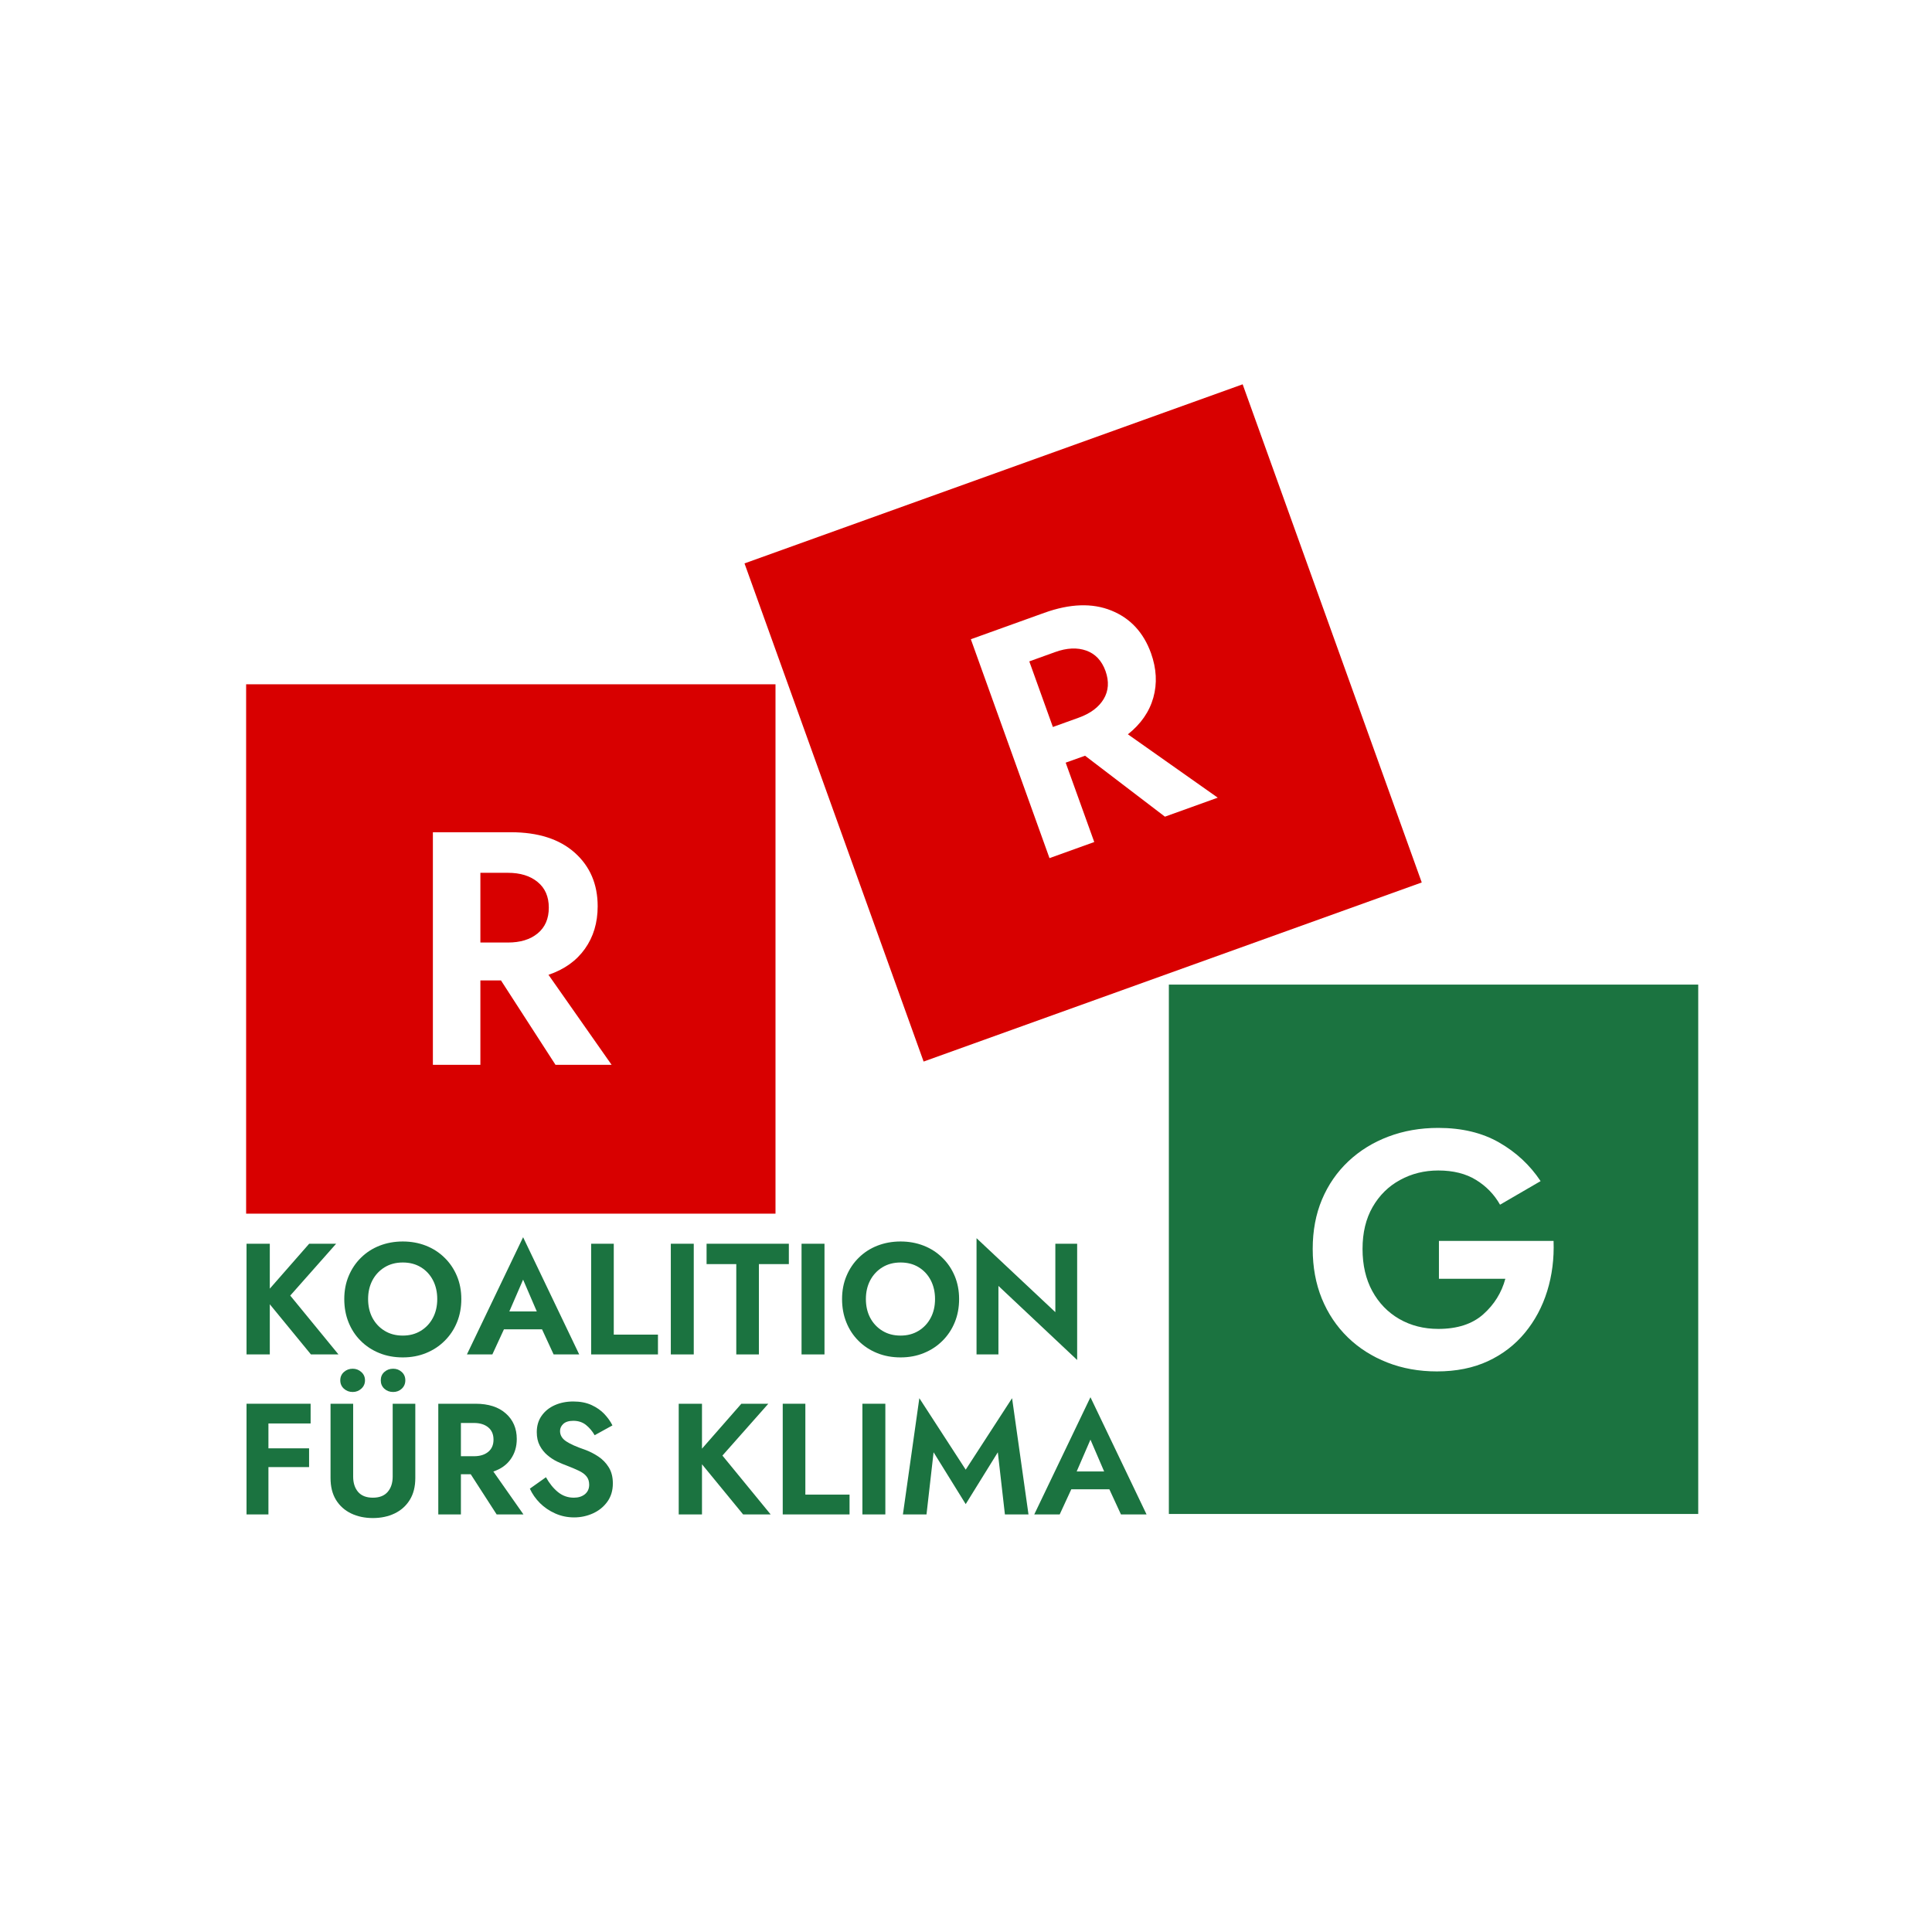
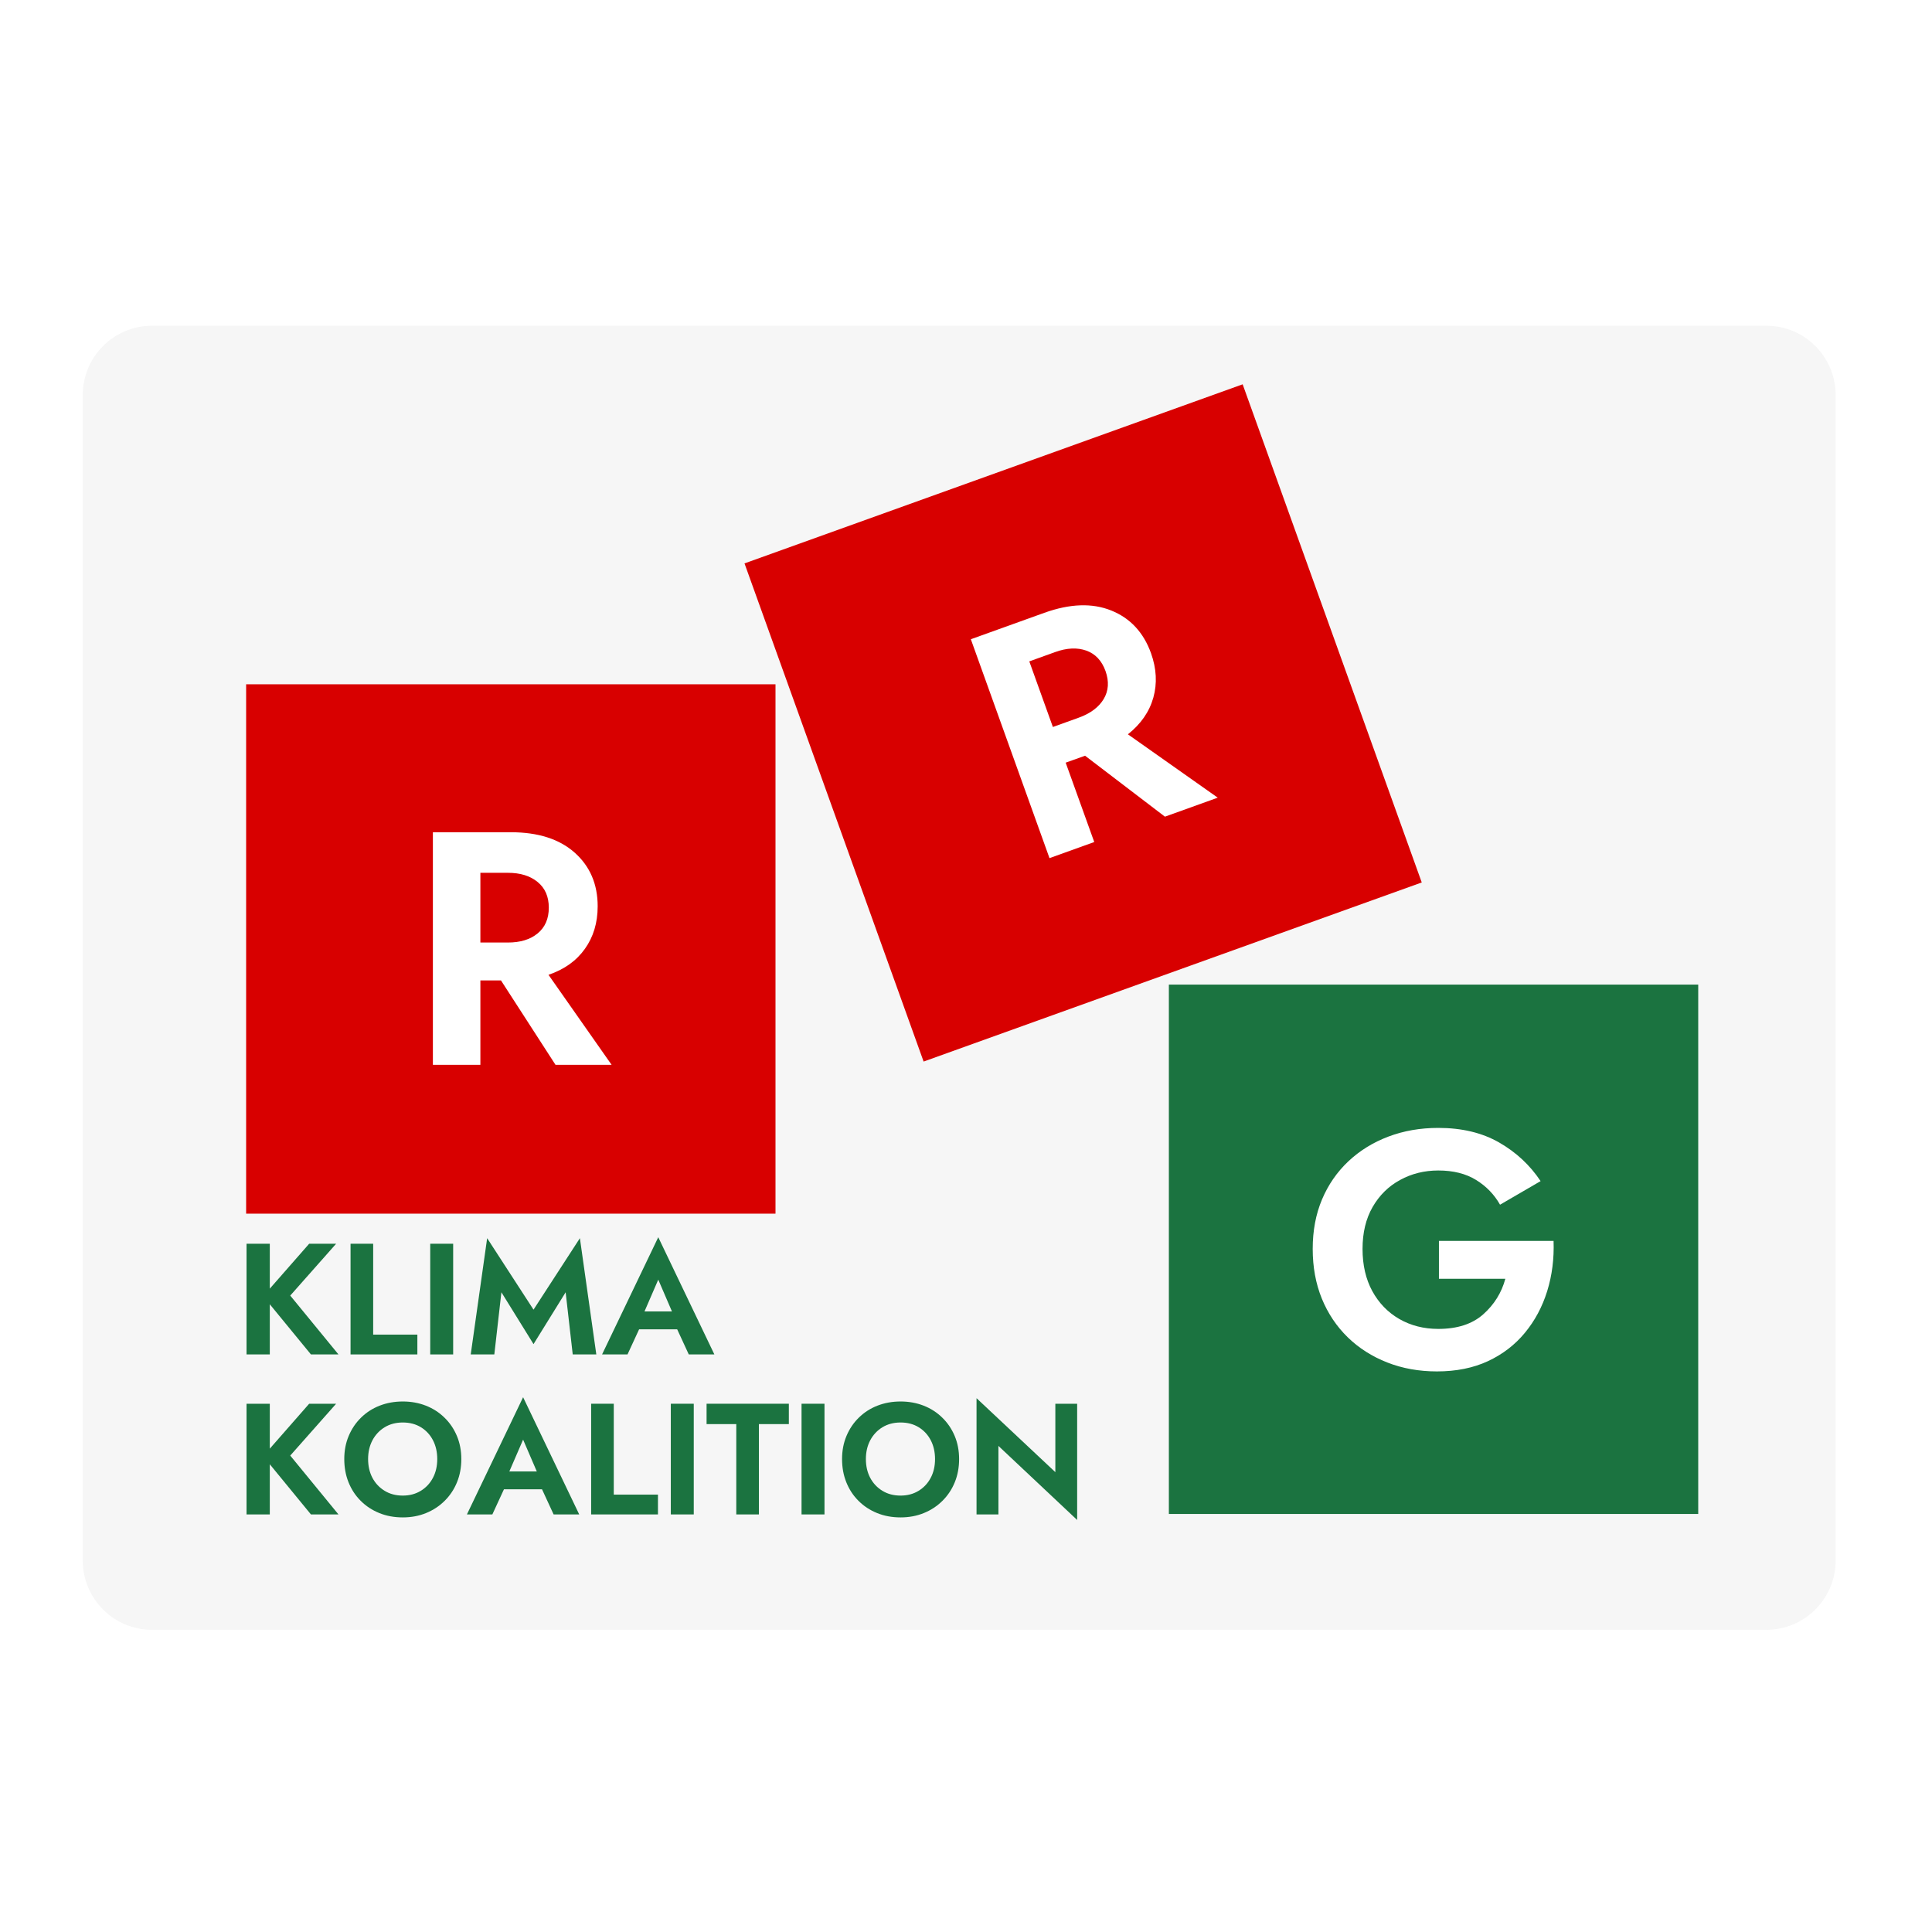
<svg xmlns="http://www.w3.org/2000/svg" xmlns:xlink="http://www.w3.org/1999/xlink" width="375pt" height="375pt" viewBox="0 0 375 375" version="1.2">
  <defs>
    <g>
      <symbol overflow="visible" id="glyph0-0">
        <path style="stroke:none;" d="M 7.391 11.031 L -14.422 -49.641 L 9.844 -58.359 L 31.656 2.312 Z M 9.344 6.906 L 27.547 0.359 L 7.922 -54.234 L -10.281 -47.688 Z M 9.344 6.906 " />
      </symbol>
      <symbol overflow="visible" id="glyph0-1">
        <path style="stroke:none;" d="M -10.656 -44.141 L 3.594 -49.266 C 8.57 -51.055 12.906 -51.207 16.594 -49.719 C 20.281 -48.238 22.852 -45.477 24.312 -41.438 C 25.383 -38.438 25.535 -35.562 24.766 -32.812 C 23.992 -30.062 22.348 -27.688 19.828 -25.688 L 37.266 -13.391 L 27.016 -9.703 L 11.516 -21.531 L 7.75 -20.188 L 13.297 -4.781 L 4.609 -1.656 Z M 5.719 -41.656 L 0.688 -39.844 L 5.266 -27.109 L 10.297 -28.922 C 12.555 -29.734 14.164 -30.938 15.125 -32.531 C 16.082 -34.133 16.203 -35.945 15.484 -37.969 C 14.754 -39.988 13.508 -41.312 11.75 -41.938 C 9.988 -42.562 7.977 -42.469 5.719 -41.656 Z M 5.719 -41.656 " />
      </symbol>
      <symbol overflow="visible" id="glyph1-0">
        <path style="stroke:none;" d="M 3.219 12.891 L 3.219 -51.594 L 29.016 -51.594 L 29.016 12.891 Z M 6.453 9.672 L 25.797 9.672 L 25.797 -48.359 L 6.453 -48.359 Z M 6.453 9.672 " />
      </symbol>
      <symbol overflow="visible" id="glyph1-1">
        <path style="stroke:none;" d="M 4.906 -45.141 L 20.047 -45.141 C 25.336 -45.141 29.469 -43.816 32.438 -41.172 C 35.406 -38.523 36.891 -35.055 36.891 -30.766 C 36.891 -27.578 36.062 -24.82 34.406 -22.5 C 32.75 -20.176 30.395 -18.5 27.344 -17.469 L 39.594 0 L 28.703 0 L 18.125 -16.375 L 14.125 -16.375 L 14.125 0 L 4.906 0 Z M 19.469 -37.266 L 14.125 -37.266 L 14.125 -23.734 L 19.469 -23.734 C 21.875 -23.734 23.797 -24.32 25.234 -25.5 C 26.68 -26.688 27.406 -28.352 27.406 -30.5 C 27.406 -32.645 26.68 -34.305 25.234 -35.484 C 23.797 -36.672 21.875 -37.266 19.469 -37.266 Z M 19.469 -37.266 " />
      </symbol>
      <symbol overflow="visible" id="glyph1-2">
        <path style="stroke:none;" d="M 26.828 -16.766 L 26.828 -24.109 L 49.078 -24.109 C 49.203 -20.672 48.789 -17.426 47.844 -14.375 C 46.895 -11.32 45.453 -8.625 43.516 -6.281 C 41.586 -3.938 39.191 -2.098 36.328 -0.766 C 33.473 0.555 30.176 1.219 26.438 1.219 C 22.957 1.219 19.742 0.641 16.797 -0.516 C 13.848 -1.672 11.289 -3.301 9.125 -5.406 C 6.957 -7.52 5.281 -10.023 4.094 -12.922 C 2.914 -15.828 2.328 -19.039 2.328 -22.562 C 2.328 -26.094 2.926 -29.285 4.125 -32.141 C 5.332 -35.004 7.039 -37.477 9.25 -39.562 C 11.469 -41.645 14.055 -43.242 17.016 -44.359 C 19.984 -45.484 23.211 -46.047 26.703 -46.047 C 31.297 -46.047 35.238 -45.098 38.531 -43.203 C 41.82 -41.316 44.5 -38.82 46.562 -35.719 L 38.688 -31.141 C 37.57 -33.117 36.023 -34.719 34.047 -35.938 C 32.066 -37.164 29.617 -37.781 26.703 -37.781 C 23.992 -37.781 21.52 -37.164 19.281 -35.938 C 17.039 -34.719 15.266 -32.969 13.953 -30.688 C 12.648 -28.414 12 -25.707 12 -22.562 C 12 -19.426 12.629 -16.695 13.891 -14.375 C 15.16 -12.051 16.91 -10.242 19.141 -8.953 C 21.379 -7.672 23.898 -7.031 26.703 -7.031 C 30.391 -7.031 33.297 -7.973 35.422 -9.859 C 37.555 -11.754 38.988 -14.055 39.719 -16.766 Z M 26.828 -16.766 " />
      </symbol>
      <symbol overflow="visible" id="glyph2-0">
        <path style="stroke:none;" d="M 1.531 6.141 L 1.531 -24.562 L 13.812 -24.562 L 13.812 6.141 Z M 3.062 4.609 L 12.281 4.609 L 12.281 -23.031 L 3.062 -23.031 Z M 3.062 4.609 " />
      </symbol>
      <symbol overflow="visible" id="glyph2-1">
        <path style="stroke:none;" d="M 2.328 -21.484 L 6.844 -21.484 L 6.844 -12.766 L 14.484 -21.484 L 19.719 -21.484 L 10.812 -11.422 L 20.172 0 L 14.828 0 L 6.844 -9.734 L 6.844 0 L 2.328 0 Z M 2.328 -21.484 " />
      </symbol>
      <symbol overflow="visible" id="glyph2-2">
+         <path style="stroke:none;" d="M 2.328 -21.484 L 6.719 -21.484 L 6.719 -3.844 L 15.297 -3.844 L 15.297 0 L 2.328 0 Z M 2.328 -21.484 " />
+       </symbol>
+       <symbol overflow="visible" id="glyph2-3">
+         <path style="stroke:none;" d="M 2.328 -21.484 L 6.781 -21.484 L 6.781 0 L 2.328 0 Z M 2.328 -21.484 " />
+       </symbol>
+       <symbol overflow="visible" id="glyph2-4">
+         <path style="stroke:none;" d="M 7.062 -12.062 L 5.688 0 L 1.109 0 L 4.297 -22.562 L 13.297 -8.688 L 22.297 -22.562 L 25.484 0 L 20.906 0 L 19.531 -12.062 L 13.297 -2 Z M 7.062 -12.062 " />
+       </symbol>
+       <symbol overflow="visible" id="glyph2-5">
+         <path style="stroke:none;" d="M 16.859 0 L 14.609 -4.875 L 7.219 -4.875 L 4.969 0 L 0.031 0 L 10.938 -22.75 L 21.828 0 Z M 10.938 -14.516 L 8.266 -8.344 L 13.594 -8.344 Z M 10.938 -14.516 " />
+       </symbol>
+       <symbol overflow="visible" id="glyph2-6">
        <path style="stroke:none;" d="M 1.109 -10.75 C 1.109 -12.383 1.395 -13.879 1.969 -15.234 C 2.539 -16.598 3.336 -17.781 4.359 -18.781 C 5.379 -19.789 6.582 -20.566 7.969 -21.109 C 9.352 -21.648 10.852 -21.922 12.469 -21.922 C 14.082 -21.922 15.578 -21.648 16.953 -21.109 C 18.336 -20.566 19.539 -19.789 20.562 -18.781 C 21.594 -17.781 22.395 -16.598 22.969 -15.234 C 23.539 -13.879 23.828 -12.383 23.828 -10.75 C 23.828 -9.113 23.547 -7.609 22.984 -6.234 C 22.422 -4.859 21.625 -3.66 20.594 -2.641 C 19.57 -1.617 18.367 -0.828 16.984 -0.266 C 15.609 0.297 14.102 0.578 12.469 0.578 C 10.812 0.578 9.289 0.297 7.906 -0.266 C 6.52 -0.828 5.316 -1.617 4.297 -2.641 C 3.273 -3.66 2.488 -4.859 1.938 -6.234 C 1.383 -7.609 1.109 -9.113 1.109 -10.75 Z M 5.734 -10.75 C 5.734 -9.375 6.016 -8.156 6.578 -7.094 C 7.148 -6.031 7.941 -5.191 8.953 -4.578 C 9.961 -3.961 11.133 -3.656 12.469 -3.656 C 13.781 -3.656 14.941 -3.961 15.953 -4.578 C 16.961 -5.191 17.75 -6.031 18.312 -7.094 C 18.875 -8.156 19.156 -9.375 19.156 -10.75 C 19.156 -12.113 18.879 -13.328 18.328 -14.391 C 17.773 -15.461 16.992 -16.305 15.984 -16.922 C 14.984 -17.535 13.812 -17.844 12.469 -17.844 C 11.133 -17.844 9.961 -17.535 8.953 -16.922 C 7.941 -16.305 7.148 -15.461 6.578 -14.391 C 6.016 -13.328 5.734 -12.113 5.734 -10.75 Z M 5.734 -10.75 " />
      </symbol>
-       <symbol overflow="visible" id="glyph2-3">
-         <path style="stroke:none;" d="M 16.859 0 L 14.609 -4.875 L 7.219 -4.875 L 4.969 0 L 0.031 0 L 10.938 -22.75 L 21.828 0 Z M 10.938 -14.516 L 8.266 -8.344 L 13.594 -8.344 Z M 10.938 -14.516 " />
-       </symbol>
-       <symbol overflow="visible" id="glyph2-4">
-         <path style="stroke:none;" d="M 2.328 -21.484 L 6.719 -21.484 L 6.719 -3.844 L 15.297 -3.844 L 15.297 0 L 2.328 0 Z M 2.328 -21.484 " />
-       </symbol>
-       <symbol overflow="visible" id="glyph2-5">
-         <path style="stroke:none;" d="M 2.328 -21.484 L 6.781 -21.484 L 6.781 0 L 2.328 0 Z M 2.328 -21.484 " />
-       </symbol>
-       <symbol overflow="visible" id="glyph2-6">
+       <symbol overflow="visible" id="glyph2-7">
        <path style="stroke:none;" d="M 0.188 -17.531 L 0.188 -21.484 L 16.156 -21.484 L 16.156 -17.531 L 10.344 -17.531 L 10.344 0 L 5.953 0 L 5.953 -17.531 Z M 0.188 -17.531 " />
      </symbol>
-       <symbol overflow="visible" id="glyph2-7">
+       <symbol overflow="visible" id="glyph2-8">
        <path style="stroke:none;" d="M 17.625 -21.484 L 21.859 -21.484 L 21.859 1.078 L 6.578 -13.297 L 6.578 0 L 2.328 0 L 2.328 -22.562 L 17.625 -8.203 Z M 17.625 -21.484 " />
      </symbol>
-       <symbol overflow="visible" id="glyph2-8">
-         <path style="stroke:none;" d="M 2.328 -21.484 L 14.766 -21.484 L 14.766 -17.656 L 6.578 -17.656 L 6.578 -12.828 L 14.469 -12.828 L 14.469 -9.188 L 6.578 -9.188 L 6.578 0 L 2.328 0 Z M 2.328 -21.484 " />
-       </symbol>
-       <symbol overflow="visible" id="glyph2-9">
-         <path style="stroke:none;" d="M 11.938 -26.031 C 11.938 -26.688 12.164 -27.223 12.625 -27.641 C 13.094 -28.066 13.664 -28.281 14.344 -28.281 C 15 -28.281 15.555 -28.066 16.016 -27.641 C 16.473 -27.223 16.703 -26.688 16.703 -26.031 C 16.703 -25.375 16.473 -24.832 16.016 -24.406 C 15.555 -23.977 15 -23.766 14.344 -23.766 C 13.664 -23.766 13.094 -23.977 12.625 -24.406 C 12.164 -24.832 11.938 -25.375 11.938 -26.031 Z M 4.078 -26.031 C 4.078 -26.688 4.312 -27.223 4.781 -27.641 C 5.258 -28.066 5.828 -28.281 6.484 -28.281 C 7.129 -28.281 7.688 -28.066 8.156 -27.641 C 8.633 -27.223 8.875 -26.688 8.875 -26.031 C 8.875 -25.375 8.633 -24.832 8.156 -24.406 C 7.688 -23.977 7.129 -23.766 6.484 -23.766 C 5.828 -23.766 5.258 -23.977 4.781 -24.406 C 4.312 -24.832 4.078 -25.375 4.078 -26.031 Z M 2.188 -21.484 L 6.578 -21.484 L 6.578 -7.344 C 6.578 -6.113 6.895 -5.125 7.531 -4.375 C 8.176 -3.625 9.133 -3.25 10.406 -3.25 C 11.676 -3.25 12.633 -3.625 13.281 -4.375 C 13.926 -5.125 14.25 -6.113 14.25 -7.344 L 14.25 -21.484 L 18.641 -21.484 L 18.641 -7.062 C 18.641 -5.383 18.281 -3.969 17.562 -2.812 C 16.844 -1.656 15.863 -0.781 14.625 -0.188 C 13.383 0.406 11.977 0.703 10.406 0.703 C 8.832 0.703 7.426 0.406 6.188 -0.188 C 4.945 -0.781 3.969 -1.656 3.25 -2.812 C 2.539 -3.969 2.188 -5.383 2.188 -7.062 Z M 2.188 -21.484 " />
-       </symbol>
-       <symbol overflow="visible" id="glyph2-10">
-         <path style="stroke:none;" d="M 2.328 -21.484 L 9.547 -21.484 C 12.066 -21.484 14.031 -20.852 15.438 -19.594 C 16.852 -18.344 17.562 -16.691 17.562 -14.641 C 17.562 -13.129 17.164 -11.82 16.375 -10.719 C 15.594 -9.613 14.473 -8.816 13.016 -8.328 L 18.859 0 L 13.656 0 L 8.625 -7.797 L 6.719 -7.797 L 6.719 0 L 2.328 0 Z M 9.266 -17.75 L 6.719 -17.75 L 6.719 -11.297 L 9.266 -11.297 C 10.41 -11.297 11.328 -11.578 12.016 -12.141 C 12.703 -12.703 13.047 -13.492 13.047 -14.516 C 13.047 -15.547 12.703 -16.344 12.016 -16.906 C 11.328 -17.469 10.41 -17.75 9.266 -17.75 Z M 9.266 -17.75 " />
-       </symbol>
-       <symbol overflow="visible" id="glyph2-11">
-         <path style="stroke:none;" d="M 4.203 -7.219 C 4.879 -6.008 5.66 -5.047 6.547 -4.328 C 7.441 -3.609 8.461 -3.25 9.609 -3.25 C 10.492 -3.25 11.211 -3.473 11.766 -3.922 C 12.316 -4.379 12.594 -4.992 12.594 -5.766 C 12.594 -6.422 12.422 -6.957 12.078 -7.375 C 11.742 -7.801 11.242 -8.172 10.578 -8.484 C 9.91 -8.805 9.098 -9.148 8.141 -9.516 C 7.609 -9.703 7.016 -9.953 6.359 -10.266 C 5.703 -10.586 5.078 -11 4.484 -11.5 C 3.891 -12 3.395 -12.617 3 -13.359 C 2.613 -14.098 2.422 -14.969 2.422 -15.969 C 2.422 -17.195 2.734 -18.254 3.359 -19.141 C 3.984 -20.035 4.832 -20.723 5.906 -21.203 C 6.977 -21.68 8.18 -21.922 9.516 -21.922 C 10.867 -21.922 12.047 -21.691 13.047 -21.234 C 14.047 -20.773 14.879 -20.191 15.547 -19.484 C 16.211 -18.773 16.734 -18.039 17.109 -17.281 L 13.656 -15.375 C 13.207 -16.156 12.648 -16.816 11.984 -17.359 C 11.316 -17.898 10.492 -18.172 9.516 -18.172 C 8.66 -18.172 8.016 -17.973 7.578 -17.578 C 7.148 -17.18 6.938 -16.719 6.938 -16.188 C 6.938 -15.383 7.332 -14.719 8.125 -14.188 C 8.926 -13.656 10.141 -13.113 11.766 -12.562 C 12.68 -12.227 13.551 -11.785 14.375 -11.234 C 15.207 -10.68 15.883 -9.977 16.406 -9.125 C 16.926 -8.281 17.188 -7.242 17.188 -6.016 C 17.188 -4.629 16.828 -3.441 16.109 -2.453 C 15.398 -1.473 14.473 -0.723 13.328 -0.203 C 12.18 0.316 10.961 0.578 9.672 0.578 C 8.359 0.578 7.133 0.32 6 -0.188 C 4.863 -0.695 3.875 -1.367 3.031 -2.203 C 2.195 -3.047 1.547 -3.977 1.078 -5 Z M 4.203 -7.219 " />
-       </symbol>
-       <symbol overflow="visible" id="glyph2-12">
-         <path style="stroke:none;" d="" />
-       </symbol>
-       <symbol overflow="visible" id="glyph2-13">
-         <path style="stroke:none;" d="M 7.062 -12.062 L 5.688 0 L 1.109 0 L 4.297 -22.562 L 13.297 -8.688 L 22.297 -22.562 L 25.484 0 L 20.906 0 L 19.531 -12.062 L 13.297 -2 Z M 7.062 -12.062 " />
-       </symbol>
    </g>
+     <filter id="alpha" filterUnits="objectBoundingBox" x="0%" y="0%" width="100%" height="100%">
+       <feColorMatrix type="matrix" in="SourceGraphic" values="0 0 0 0 1 0 0 0 0 1 0 0 0 0 1 0 0 0 1 0" />
+     </filter>
+     <mask id="mask0">
+       <g filter="url(#alpha)">
+         <rect x="0" y="0" width="375" height="375" style="fill:rgb(0%,0%,0%);fill-opacity:0.588;stroke:none;" />
+       </g>
+     </mask>
+     <clipPath id="clip2">
+       <path d="M 1 0.121 L 342 0.121 L 342 254 L 1 254 Z M 1 0.121 " />
+     </clipPath>
    <clipPath id="clip1">
+       <rect x="0" y="0" width="343" height="255" />
+     </clipPath>
+     <g id="surface5" clip-path="url(#clip1)">
+       <g clip-path="url(#clip2)" clip-rule="nonzero">
+         <path style=" stroke:none;fill-rule:nonzero;fill:rgb(93.729%,93.729%,93.729%);fill-opacity:1;" d="M 327.91 253.332 L 14.449 253.332 C 7.074 253.332 1.066 247.297 1.066 239.891 L 1.066 13.68 C 1.066 6.273 7.074 0.238 14.449 0.238 L 327.91 0.238 C 335.285 0.238 341.293 6.273 341.293 13.68 L 341.293 239.891 C 341.293 247.297 335.285 253.332 327.91 253.332 Z M 327.91 253.332 " />
+       </g>
+     </g>
+     <clipPath id="clip3">
      <path d="M 144 74 L 276 74 L 276 207 L 144 207 Z M 144 74 " />
    </clipPath>
-     <clipPath id="clip2">
+     <clipPath id="clip4">
      <path d="M 144.508 109.355 L 241.199 74.594 L 275.961 171.285 L 179.273 206.047 Z M 144.508 109.355 " />
    </clipPath>
-     <clipPath id="clip3">
+     <clipPath id="clip5">
      <path d="M 144.508 109.355 L 241.199 74.594 L 275.961 171.285 L 179.273 206.047 Z M 144.508 109.355 " />
    </clipPath>
-     <clipPath id="clip4">
+     <clipPath id="clip6">
      <path d="M 47.773 132.82 L 150.523 132.82 L 150.523 235.57 L 47.773 235.57 Z M 47.773 132.82 " />
    </clipPath>
-     <clipPath id="clip5">
+     <clipPath id="clip7">
      <path d="M 226.875 191.113 L 329.625 191.113 L 329.625 293.863 L 226.875 293.863 Z M 226.875 191.113 " />
    </clipPath>
  </defs>
  <g id="surface1">
-     <g clip-path="url(#clip1)" clip-rule="nonzero">
-       <g clip-path="url(#clip2)" clip-rule="nonzero">
-         <g clip-path="url(#clip3)" clip-rule="nonzero">
+     <use xlink:href="#surface5" transform="matrix(1,0,0,1,15,63)" mask="url(#mask0)" />
+     <g clip-path="url(#clip3)" clip-rule="nonzero">
+       <g clip-path="url(#clip4)" clip-rule="nonzero">
+         <g clip-path="url(#clip5)" clip-rule="nonzero">
          <path style=" stroke:none;fill-rule:nonzero;fill:rgb(84.709%,0%,0%);fill-opacity:1;" d="M 144.508 109.355 L 241.199 74.594 L 275.961 171.285 L 179.273 206.047 Z M 144.508 109.355 " />
        </g>
      </g>
    </g>
-     <g clip-path="url(#clip4)" clip-rule="nonzero">
+     <g clip-path="url(#clip6)" clip-rule="nonzero">
      <path style=" stroke:none;fill-rule:nonzero;fill:rgb(84.709%,0%,0%);fill-opacity:1;" d="M 47.773 132.82 L 150.523 132.82 L 150.523 235.57 L 47.773 235.57 Z M 47.773 132.82 " />
    </g>
-     <g clip-path="url(#clip5)" clip-rule="nonzero">
+     <g clip-path="url(#clip7)" clip-rule="nonzero">
      <path style=" stroke:none;fill-rule:nonzero;fill:rgb(10.59%,45.099%,25.099%);fill-opacity:1;" d="M 226.875 191.113 L 329.625 191.113 L 329.625 293.863 L 226.875 293.863 Z M 226.875 191.113 " />
    </g>
    <g style="fill:rgb(100%,100%,100%);fill-opacity:1;">
      <use xlink:href="#glyph0-1" x="199.097" y="168.218" />
    </g>
    <g style="fill:rgb(100%,100%,100%);fill-opacity:1;">
      <use xlink:href="#glyph1-1" x="79.117" y="206.678" />
    </g>
    <g style="fill:rgb(100%,100%,100%);fill-opacity:1;">
      <use xlink:href="#glyph1-2" x="252.468" y="264.972" />
    </g>
    <g style="fill:rgb(10.59%,45.099%,25.099%);fill-opacity:1;">
      <use xlink:href="#glyph2-1" x="45.524" y="262.893" />
    </g>
    <g style="fill:rgb(10.59%,45.099%,25.099%);fill-opacity:1;">
      <use xlink:href="#glyph2-2" x="65.714" y="262.893" />
    </g>
    <g style="fill:rgb(10.59%,45.099%,25.099%);fill-opacity:1;">
-       <use xlink:href="#glyph2-3" x="90.597" y="262.893" />
+       <use xlink:href="#glyph2-3" x="81.178" y="262.893" />
    </g>
    <g style="fill:rgb(10.59%,45.099%,25.099%);fill-opacity:1;">
-       <use xlink:href="#glyph2-4" x="112.413" y="262.893" />
+       <use xlink:href="#glyph2-4" x="90.26" y="262.893" />
    </g>
    <g style="fill:rgb(10.59%,45.099%,25.099%);fill-opacity:1;">
-       <use xlink:href="#glyph2-5" x="127.877" y="262.893" />
+       <use xlink:href="#glyph2-5" x="116.831" y="262.893" />
    </g>
    <g style="fill:rgb(10.59%,45.099%,25.099%);fill-opacity:1;">
-       <use xlink:href="#glyph2-6" x="136.959" y="262.893" />
+       <use xlink:href="#glyph2-1" x="45.524" y="293.949" />
    </g>
    <g style="fill:rgb(10.59%,45.099%,25.099%);fill-opacity:1;">
-       <use xlink:href="#glyph2-5" x="153.252" y="262.893" />
+       <use xlink:href="#glyph2-6" x="65.714" y="293.949" />
    </g>
    <g style="fill:rgb(10.59%,45.099%,25.099%);fill-opacity:1;">
-       <use xlink:href="#glyph2-2" x="162.334" y="262.893" />
+       <use xlink:href="#glyph2-5" x="90.597" y="293.949" />
    </g>
    <g style="fill:rgb(10.59%,45.099%,25.099%);fill-opacity:1;">
-       <use xlink:href="#glyph2-7" x="187.217" y="262.893" />
+       <use xlink:href="#glyph2-2" x="112.413" y="293.949" />
    </g>
    <g style="fill:rgb(10.59%,45.099%,25.099%);fill-opacity:1;">
-       <use xlink:href="#glyph2-8" x="45.524" y="293.949" />
+       <use xlink:href="#glyph2-3" x="127.877" y="293.949" />
    </g>
    <g style="fill:rgb(10.59%,45.099%,25.099%);fill-opacity:1;">
-       <use xlink:href="#glyph2-9" x="61.97" y="293.949" />
+       <use xlink:href="#glyph2-7" x="136.959" y="293.949" />
    </g>
    <g style="fill:rgb(10.59%,45.099%,25.099%);fill-opacity:1;">
-       <use xlink:href="#glyph2-10" x="82.743" y="293.949" />
+       <use xlink:href="#glyph2-3" x="153.252" y="293.949" />
    </g>
    <g style="fill:rgb(10.59%,45.099%,25.099%);fill-opacity:1;">
-       <use xlink:href="#glyph2-11" x="101.766" y="293.949" />
+       <use xlink:href="#glyph2-6" x="162.334" y="293.949" />
    </g>
    <g style="fill:rgb(10.59%,45.099%,25.099%);fill-opacity:1;">
-       <use xlink:href="#glyph2-12" x="120.206" y="293.949" />
-     </g>
-     <g style="fill:rgb(10.59%,45.099%,25.099%);fill-opacity:1;">
-       <use xlink:href="#glyph2-1" x="129.411" y="293.949" />
-     </g>
-     <g style="fill:rgb(10.59%,45.099%,25.099%);fill-opacity:1;">
-       <use xlink:href="#glyph2-4" x="149.6" y="293.949" />
-     </g>
-     <g style="fill:rgb(10.59%,45.099%,25.099%);fill-opacity:1;">
-       <use xlink:href="#glyph2-5" x="165.064" y="293.949" />
-     </g>
-     <g style="fill:rgb(10.59%,45.099%,25.099%);fill-opacity:1;">
-       <use xlink:href="#glyph2-13" x="174.146" y="293.949" />
-     </g>
-     <g style="fill:rgb(10.59%,45.099%,25.099%);fill-opacity:1;">
-       <use xlink:href="#glyph2-3" x="200.718" y="293.949" />
+       <use xlink:href="#glyph2-8" x="187.217" y="293.949" />
    </g>
  </g>
</svg>
